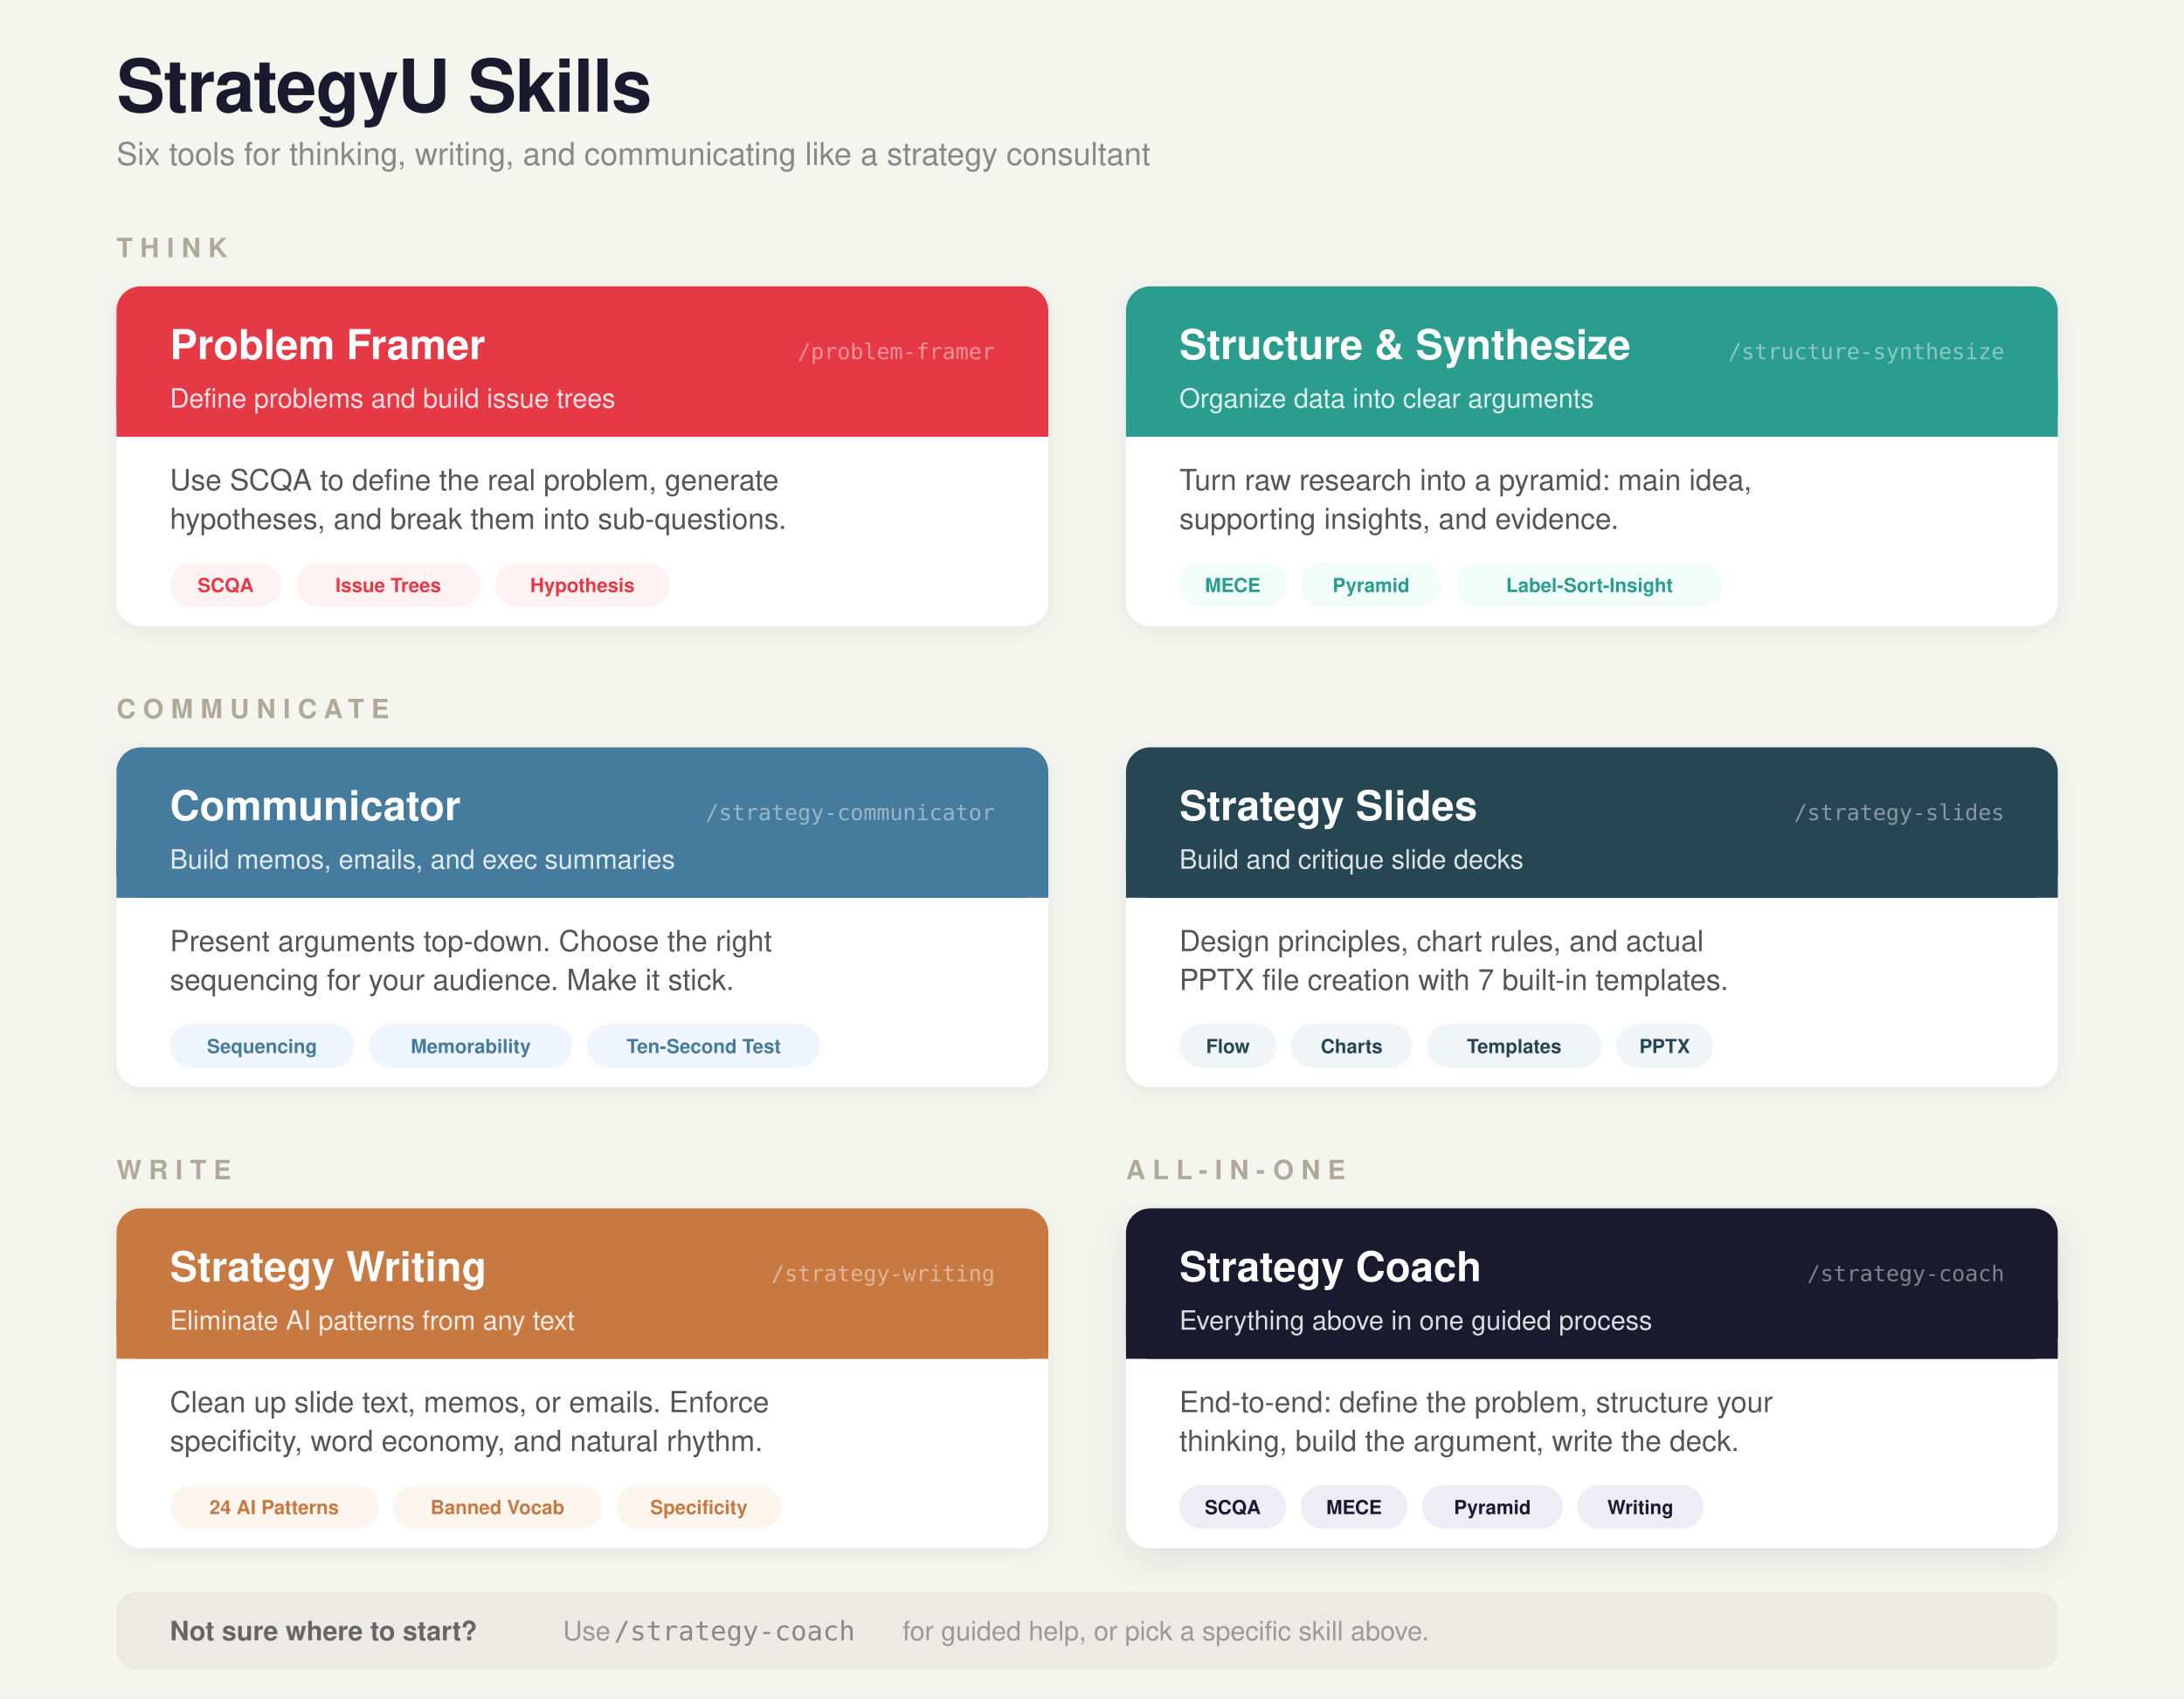
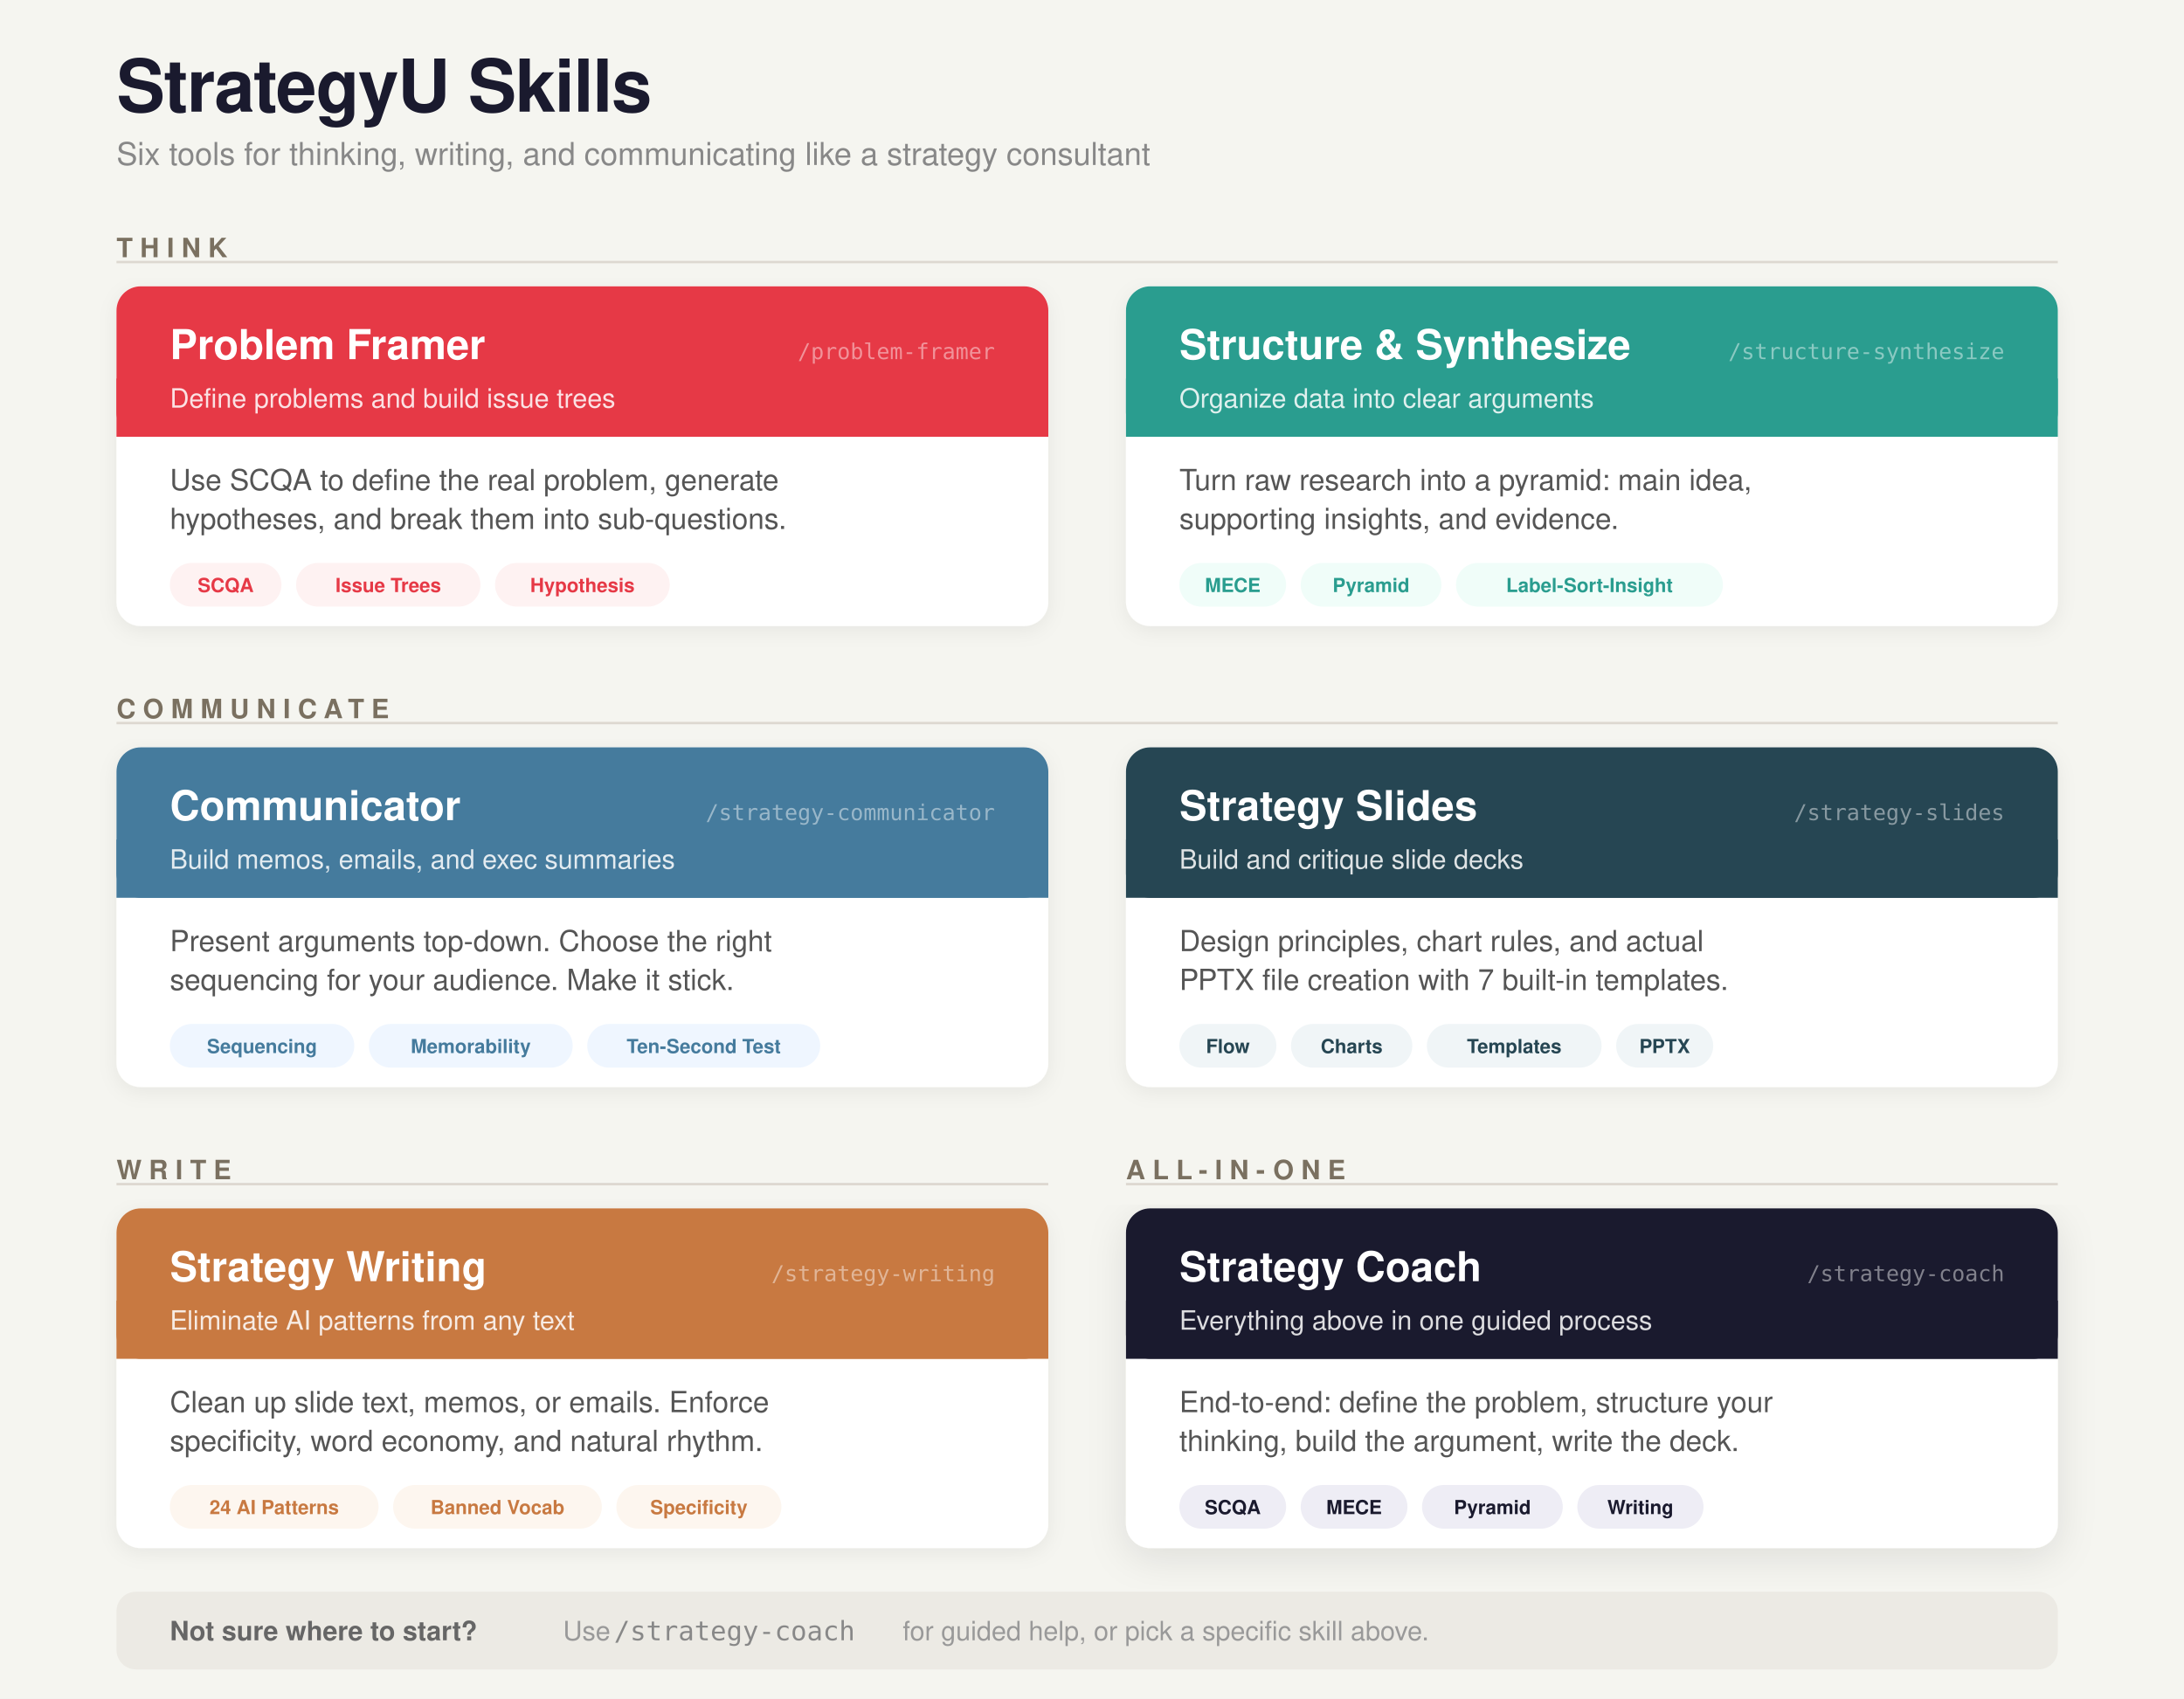
<svg xmlns="http://www.w3.org/2000/svg" viewBox="0 0 900 700" font-family="'Helvetica Neue', Helvetica, Arial, sans-serif">
  <defs>
    <filter id="shadow" x="-4%" y="-4%" width="108%" height="112%">
      <feDropShadow dx="0" dy="2" stdDeviation="4" flood-color="#000" flood-opacity="0.06" />
    </filter>
    <filter id="shadow-lg" x="-4%" y="-4%" width="108%" height="116%">
      <feDropShadow dx="0" dy="4" stdDeviation="8" flood-color="#000" flood-opacity="0.1" />
    </filter>
  </defs>
  <rect width="900" height="700" fill="#f5f5f0" />
  <text x="48" y="46" font-size="30" font-weight="700" fill="#1a1a2e" letter-spacing="-0.5">StrategyU Skills</text>
  <text x="48" y="68" font-size="13" fill="#888">Six tools for thinking, writing, and communicating like a strategy consultant</text>
-   <text x="48" y="106" font-size="11" font-weight="700" fill="#b0a898" letter-spacing="3">THINK</text>
+   <text x="48" y="106" font-size="11" font-weight="700" fill="#7a7060" letter-spacing="3">THINK</text>
  <rect x="48" y="118" width="384" height="140" rx="10" fill="#fff" filter="url(#shadow)" />
  <rect x="48" y="118" width="384" height="62" rx="10" fill="#E63946" />
  <rect x="48" y="156" width="384" height="24" fill="#E63946" />
  <text x="70" y="148" font-size="17" font-weight="700" fill="#fff">Problem Framer</text>
  <text x="410" y="148" font-size="9" fill="rgba(255,255,255,0.45)" font-family="'SF Mono', Consolas, monospace" text-anchor="end">/problem-framer</text>
  <text x="70" y="168" font-size="11" fill="rgba(255,255,255,0.85)">Define problems and build issue trees</text>
  <text x="70" y="202" font-size="12" fill="#555">Use SCQA to define the real problem, generate</text>
  <text x="70" y="218" font-size="12" fill="#555">hypotheses, and break them into sub-questions.</text>
  <rect x="70" y="232" width="46" height="18" rx="9" fill="#fef2f2" />
  <text x="93" y="244" font-size="8" fill="#E63946" text-anchor="middle" font-weight="600">SCQA</text>
  <rect x="122" y="232" width="76" height="18" rx="9" fill="#fef2f2" />
  <text x="160" y="244" font-size="8" fill="#E63946" text-anchor="middle" font-weight="600">Issue Trees</text>
  <rect x="204" y="232" width="72" height="18" rx="9" fill="#fef2f2" />
  <text x="240" y="244" font-size="8" fill="#E63946" text-anchor="middle" font-weight="600">Hypothesis</text>
  <rect x="464" y="118" width="384" height="140" rx="10" fill="#fff" filter="url(#shadow)" />
  <rect x="464" y="118" width="384" height="62" rx="10" fill="#2A9D8F" />
  <rect x="464" y="156" width="384" height="24" fill="#2A9D8F" />
  <text x="486" y="148" font-size="17" font-weight="700" fill="#fff">Structure &amp; Synthesize</text>
  <text x="826" y="148" font-size="9" fill="rgba(255,255,255,0.45)" font-family="'SF Mono', Consolas, monospace" text-anchor="end">/structure-synthesize</text>
  <text x="486" y="168" font-size="11" fill="rgba(255,255,255,0.85)">Organize data into clear arguments</text>
  <text x="486" y="202" font-size="12" fill="#555">Turn raw research into a pyramid: main idea,</text>
  <text x="486" y="218" font-size="12" fill="#555">supporting insights, and evidence.</text>
  <rect x="486" y="232" width="44" height="18" rx="9" fill="#f0fdf9" />
  <text x="508" y="244" font-size="8" fill="#2A9D8F" text-anchor="middle" font-weight="600">MECE</text>
  <rect x="536" y="232" width="58" height="18" rx="9" fill="#f0fdf9" />
  <text x="565" y="244" font-size="8" fill="#2A9D8F" text-anchor="middle" font-weight="600">Pyramid</text>
  <rect x="600" y="232" width="110" height="18" rx="9" fill="#f0fdf9" />
  <text x="655" y="244" font-size="8" fill="#2A9D8F" text-anchor="middle" font-weight="600">Label-Sort-Insight</text>
-   <text x="48" y="296" font-size="11" font-weight="700" fill="#b0a898" letter-spacing="3">COMMUNICATE</text>
+   <line x1="48" y1="108" x2="848" y2="108" stroke="#ddd8d0" stroke-width="1" />
+   <text x="48" y="296" font-size="11" font-weight="700" fill="#7a7060" letter-spacing="3">COMMUNICATE</text>
  <rect x="48" y="308" width="384" height="140" rx="10" fill="#fff" filter="url(#shadow)" />
  <rect x="48" y="308" width="384" height="62" rx="10" fill="#457B9D" />
  <rect x="48" y="346" width="384" height="24" fill="#457B9D" />
  <text x="70" y="338" font-size="17" font-weight="700" fill="#fff">Communicator</text>
  <text x="410" y="338" font-size="9" fill="rgba(255,255,255,0.45)" font-family="'SF Mono', Consolas, monospace" text-anchor="end">/strategy-communicator</text>
  <text x="70" y="358" font-size="11" fill="rgba(255,255,255,0.85)">Build memos, emails, and exec summaries</text>
  <text x="70" y="392" font-size="12" fill="#555">Present arguments top-down. Choose the right</text>
  <text x="70" y="408" font-size="12" fill="#555">sequencing for your audience. Make it stick.</text>
  <rect x="70" y="422" width="76" height="18" rx="9" fill="#eff6ff" />
  <text x="108" y="434" font-size="8" fill="#457B9D" text-anchor="middle" font-weight="600">Sequencing</text>
  <rect x="152" y="422" width="84" height="18" rx="9" fill="#eff6ff" />
  <text x="194" y="434" font-size="8" fill="#457B9D" text-anchor="middle" font-weight="600">Memorability</text>
  <rect x="242" y="422" width="96" height="18" rx="9" fill="#eff6ff" />
  <text x="290" y="434" font-size="8" fill="#457B9D" text-anchor="middle" font-weight="600">Ten-Second Test</text>
  <rect x="464" y="308" width="384" height="140" rx="10" fill="#fff" filter="url(#shadow)" />
  <rect x="464" y="308" width="384" height="62" rx="10" fill="#264653" />
  <rect x="464" y="346" width="384" height="24" fill="#264653" />
  <text x="486" y="338" font-size="17" font-weight="700" fill="#fff">Strategy Slides</text>
  <text x="826" y="338" font-size="9" fill="rgba(255,255,255,0.45)" font-family="'SF Mono', Consolas, monospace" text-anchor="end">/strategy-slides</text>
  <text x="486" y="358" font-size="11" fill="rgba(255,255,255,0.85)">Build and critique slide decks</text>
  <text x="486" y="392" font-size="12" fill="#555">Design principles, chart rules, and actual</text>
  <text x="486" y="408" font-size="12" fill="#555">PPTX file creation with 7 built-in templates.</text>
  <rect x="486" y="422" width="40" height="18" rx="9" fill="#f0f5f7" />
  <text x="506" y="434" font-size="8" fill="#264653" text-anchor="middle" font-weight="600">Flow</text>
  <rect x="532" y="422" width="50" height="18" rx="9" fill="#f0f5f7" />
  <text x="557" y="434" font-size="8" fill="#264653" text-anchor="middle" font-weight="600">Charts</text>
  <rect x="588" y="422" width="72" height="18" rx="9" fill="#f0f5f7" />
  <text x="624" y="434" font-size="8" fill="#264653" text-anchor="middle" font-weight="600">Templates</text>
  <rect x="666" y="422" width="40" height="18" rx="9" fill="#f0f5f7" />
  <text x="686" y="434" font-size="8" fill="#264653" text-anchor="middle" font-weight="600">PPTX</text>
-   <text x="48" y="486" font-size="11" font-weight="700" fill="#b0a898" letter-spacing="3">WRITE</text>
-   <text x="464" y="486" font-size="11" font-weight="700" fill="#b0a898" letter-spacing="3">ALL-IN-ONE</text>
+   <line x1="48" y1="298" x2="848" y2="298" stroke="#ddd8d0" stroke-width="1" />
+   <text x="48" y="486" font-size="11" font-weight="700" fill="#7a7060" letter-spacing="3">WRITE</text>
+   <text x="464" y="486" font-size="11" font-weight="700" fill="#7a7060" letter-spacing="3">ALL-IN-ONE</text>
+   <line x1="48" y1="488" x2="432" y2="488" stroke="#ddd8d0" stroke-width="1" />
+   <line x1="464" y1="488" x2="848" y2="488" stroke="#ddd8d0" stroke-width="1" />
  <rect x="48" y="498" width="384" height="140" rx="10" fill="#fff" filter="url(#shadow)" />
  <rect x="48" y="498" width="384" height="62" rx="10" fill="#C87941" />
  <rect x="48" y="536" width="384" height="24" fill="#C87941" />
  <text x="70" y="528" font-size="17" font-weight="700" fill="#fff">Strategy Writing</text>
  <text x="410" y="528" font-size="9" fill="rgba(255,255,255,0.45)" font-family="'SF Mono', Consolas, monospace" text-anchor="end">/strategy-writing</text>
  <text x="70" y="548" font-size="11" fill="rgba(255,255,255,0.85)">Eliminate AI patterns from any text</text>
  <text x="70" y="582" font-size="12" fill="#555">Clean up slide text, memos, or emails. Enforce</text>
  <text x="70" y="598" font-size="12" fill="#555">specificity, word economy, and natural rhythm.</text>
  <rect x="70" y="612" width="86" height="18" rx="9" fill="#fdf6ef" />
  <text x="113" y="624" font-size="8" fill="#C87941" text-anchor="middle" font-weight="600">24 AI Patterns</text>
  <rect x="162" y="612" width="86" height="18" rx="9" fill="#fdf6ef" />
  <text x="205" y="624" font-size="8" fill="#C87941" text-anchor="middle" font-weight="600">Banned Vocab</text>
  <rect x="254" y="612" width="68" height="18" rx="9" fill="#fdf6ef" />
  <text x="288" y="624" font-size="8" fill="#C87941" text-anchor="middle" font-weight="600">Specificity</text>
  <rect x="464" y="498" width="384" height="140" rx="10" fill="#fff" filter="url(#shadow-lg)" />
  <rect x="464" y="498" width="384" height="62" rx="10" fill="#1A1A2E" />
  <rect x="464" y="536" width="384" height="24" fill="#1A1A2E" />
  <text x="486" y="528" font-size="17" font-weight="700" fill="#fff">Strategy Coach</text>
  <text x="826" y="528" font-size="9" fill="rgba(255,255,255,0.45)" font-family="'SF Mono', Consolas, monospace" text-anchor="end">/strategy-coach</text>
  <text x="486" y="548" font-size="11" fill="rgba(255,255,255,0.85)">Everything above in one guided process</text>
  <text x="486" y="582" font-size="12" fill="#555">End-to-end: define the problem, structure your</text>
  <text x="486" y="598" font-size="12" fill="#555">thinking, build the argument, write the deck.</text>
  <rect x="486" y="612" width="44" height="18" rx="9" fill="#eeedf5" />
  <text x="508" y="624" font-size="8" fill="#1A1A2E" text-anchor="middle" font-weight="600">SCQA</text>
  <rect x="536" y="612" width="44" height="18" rx="9" fill="#eeedf5" />
  <text x="558" y="624" font-size="8" fill="#1A1A2E" text-anchor="middle" font-weight="600">MECE</text>
  <rect x="586" y="612" width="58" height="18" rx="9" fill="#eeedf5" />
  <text x="615" y="624" font-size="8" fill="#1A1A2E" text-anchor="middle" font-weight="600">Pyramid</text>
  <rect x="650" y="612" width="52" height="18" rx="9" fill="#eeedf5" />
  <text x="676" y="624" font-size="8" fill="#1A1A2E" text-anchor="middle" font-weight="600">Writing</text>
  <rect x="48" y="656" width="800" height="32" rx="8" fill="#eceae4" />
  <text x="70" y="676" font-size="11" fill="#666" font-weight="600">Not sure where to start?</text>
  <text x="232" y="676" font-size="11" fill="#999">Use </text>
  <text x="253" y="676" font-size="11" fill="#888" font-family="'SF Mono', Consolas, monospace">/strategy-coach</text>
  <text x="372" y="676" font-size="11" fill="#999"> for guided help, or pick a specific skill above.</text>
</svg>
